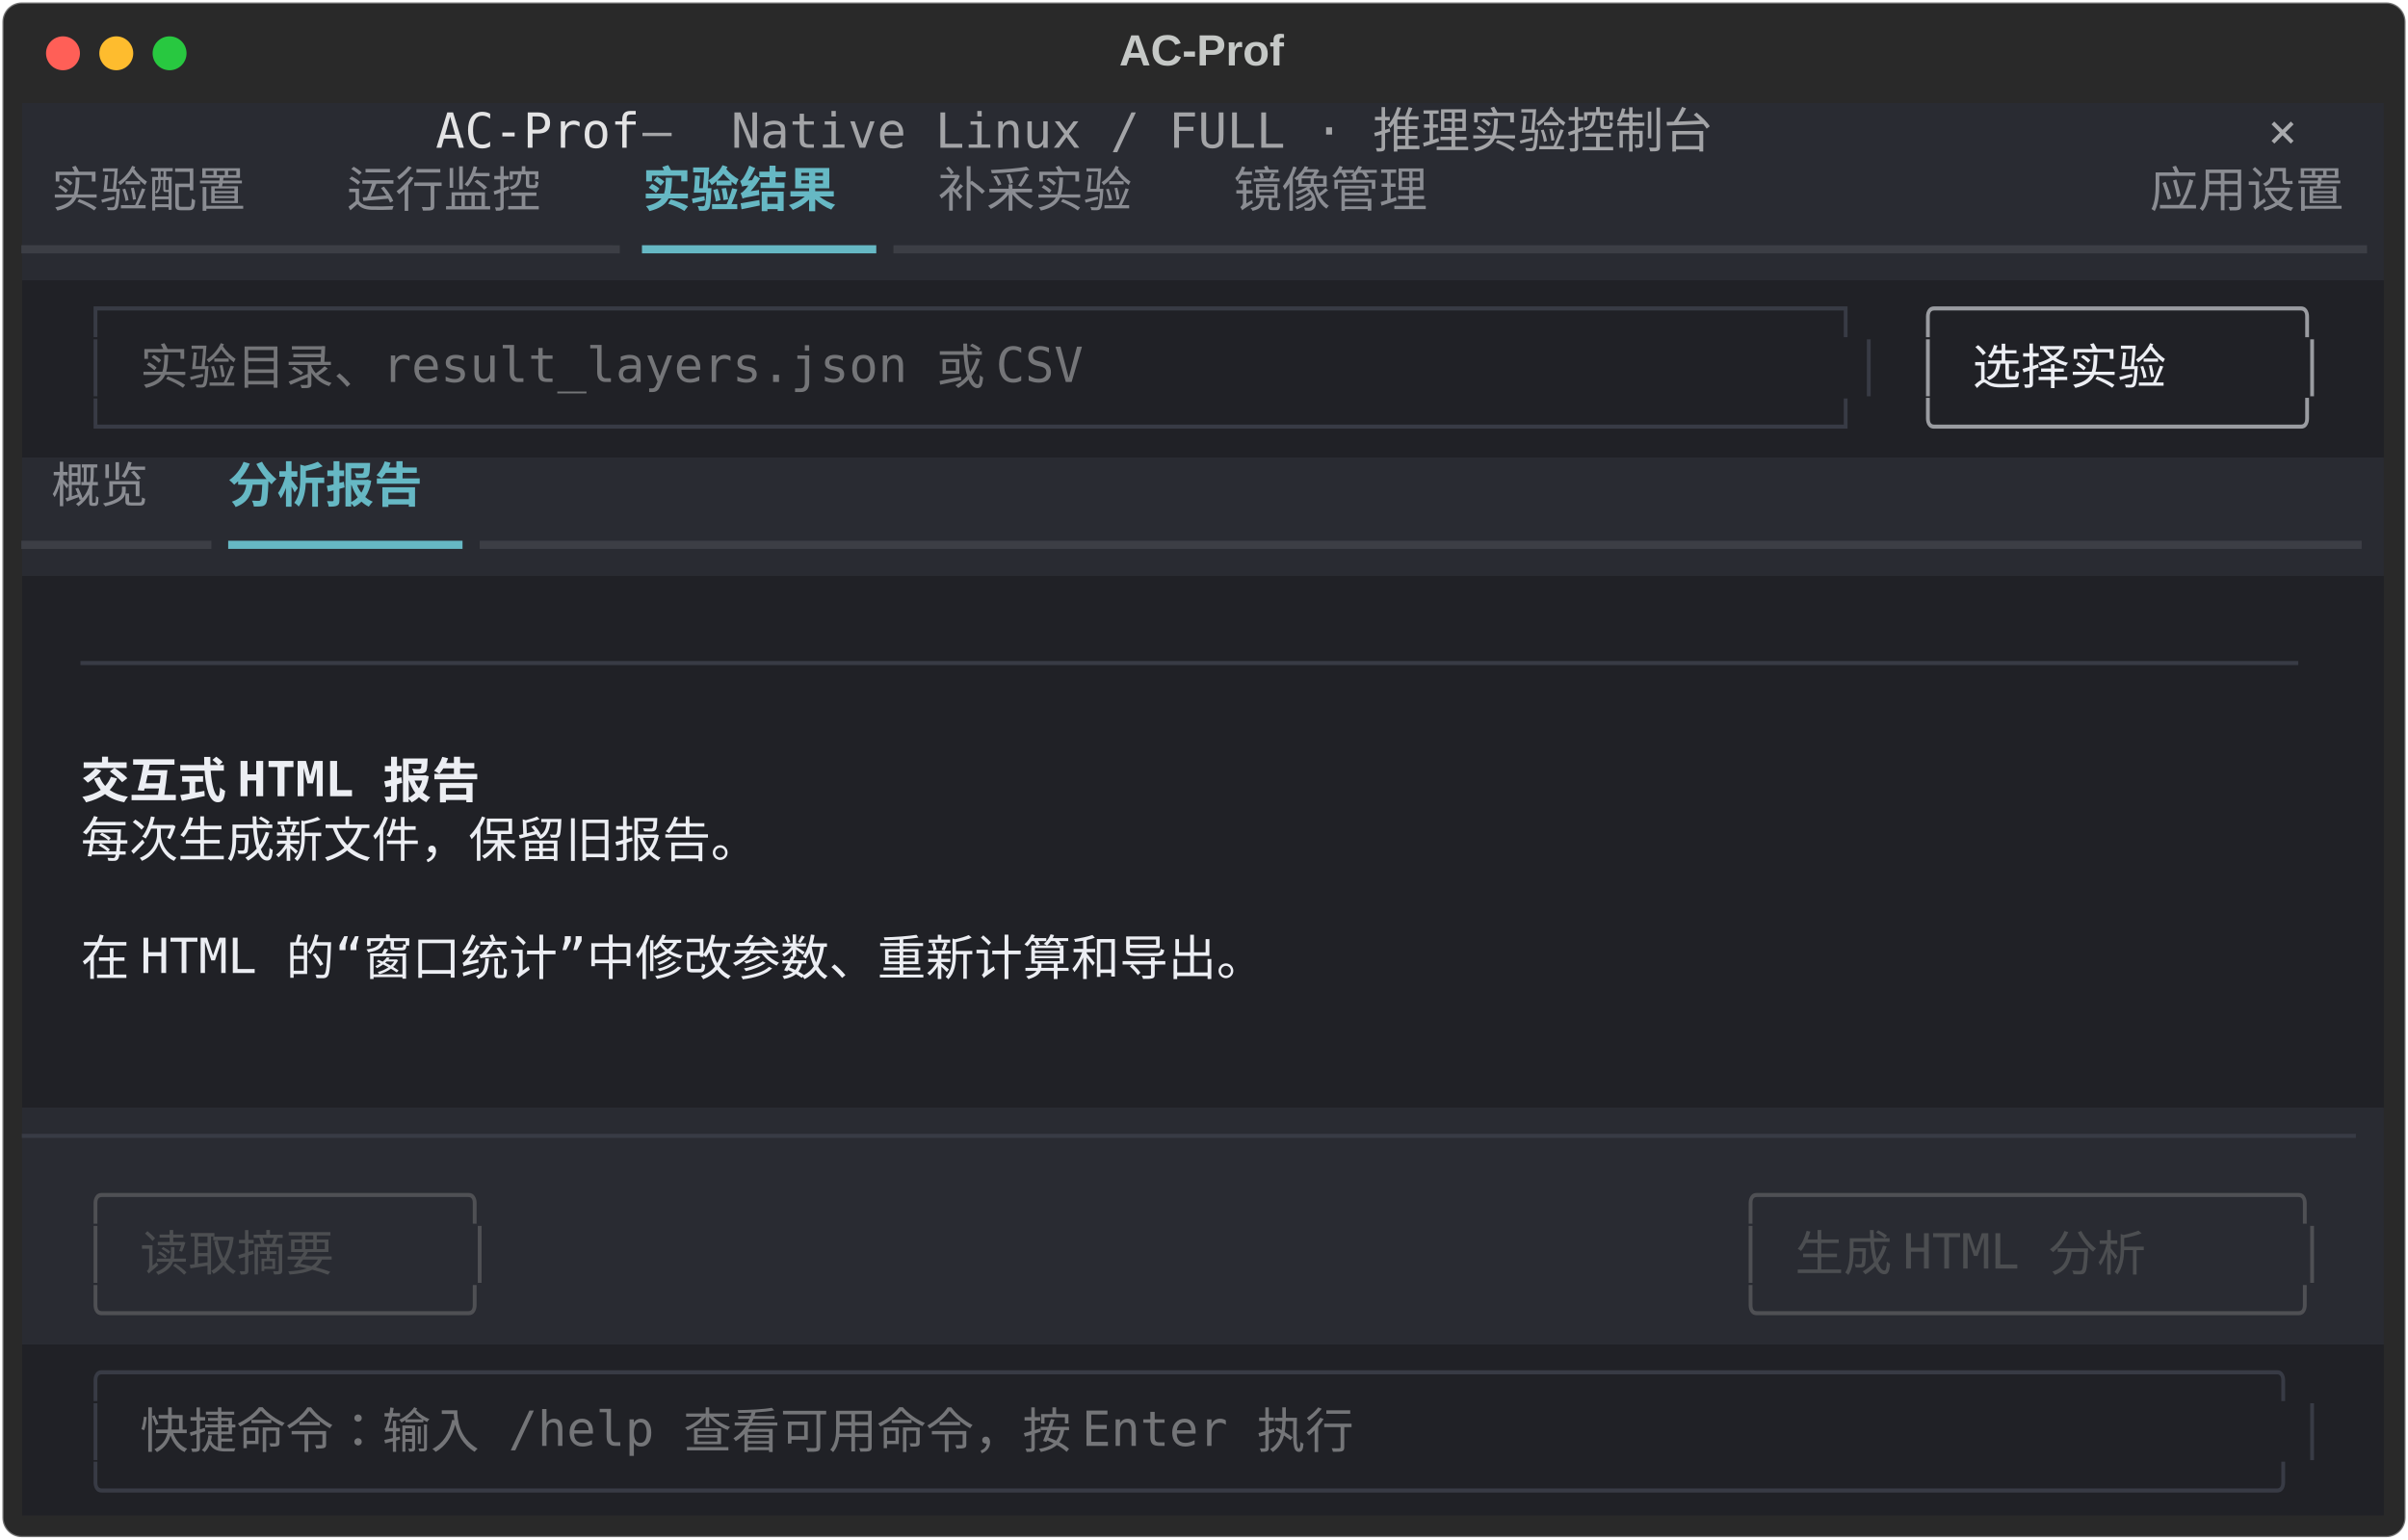
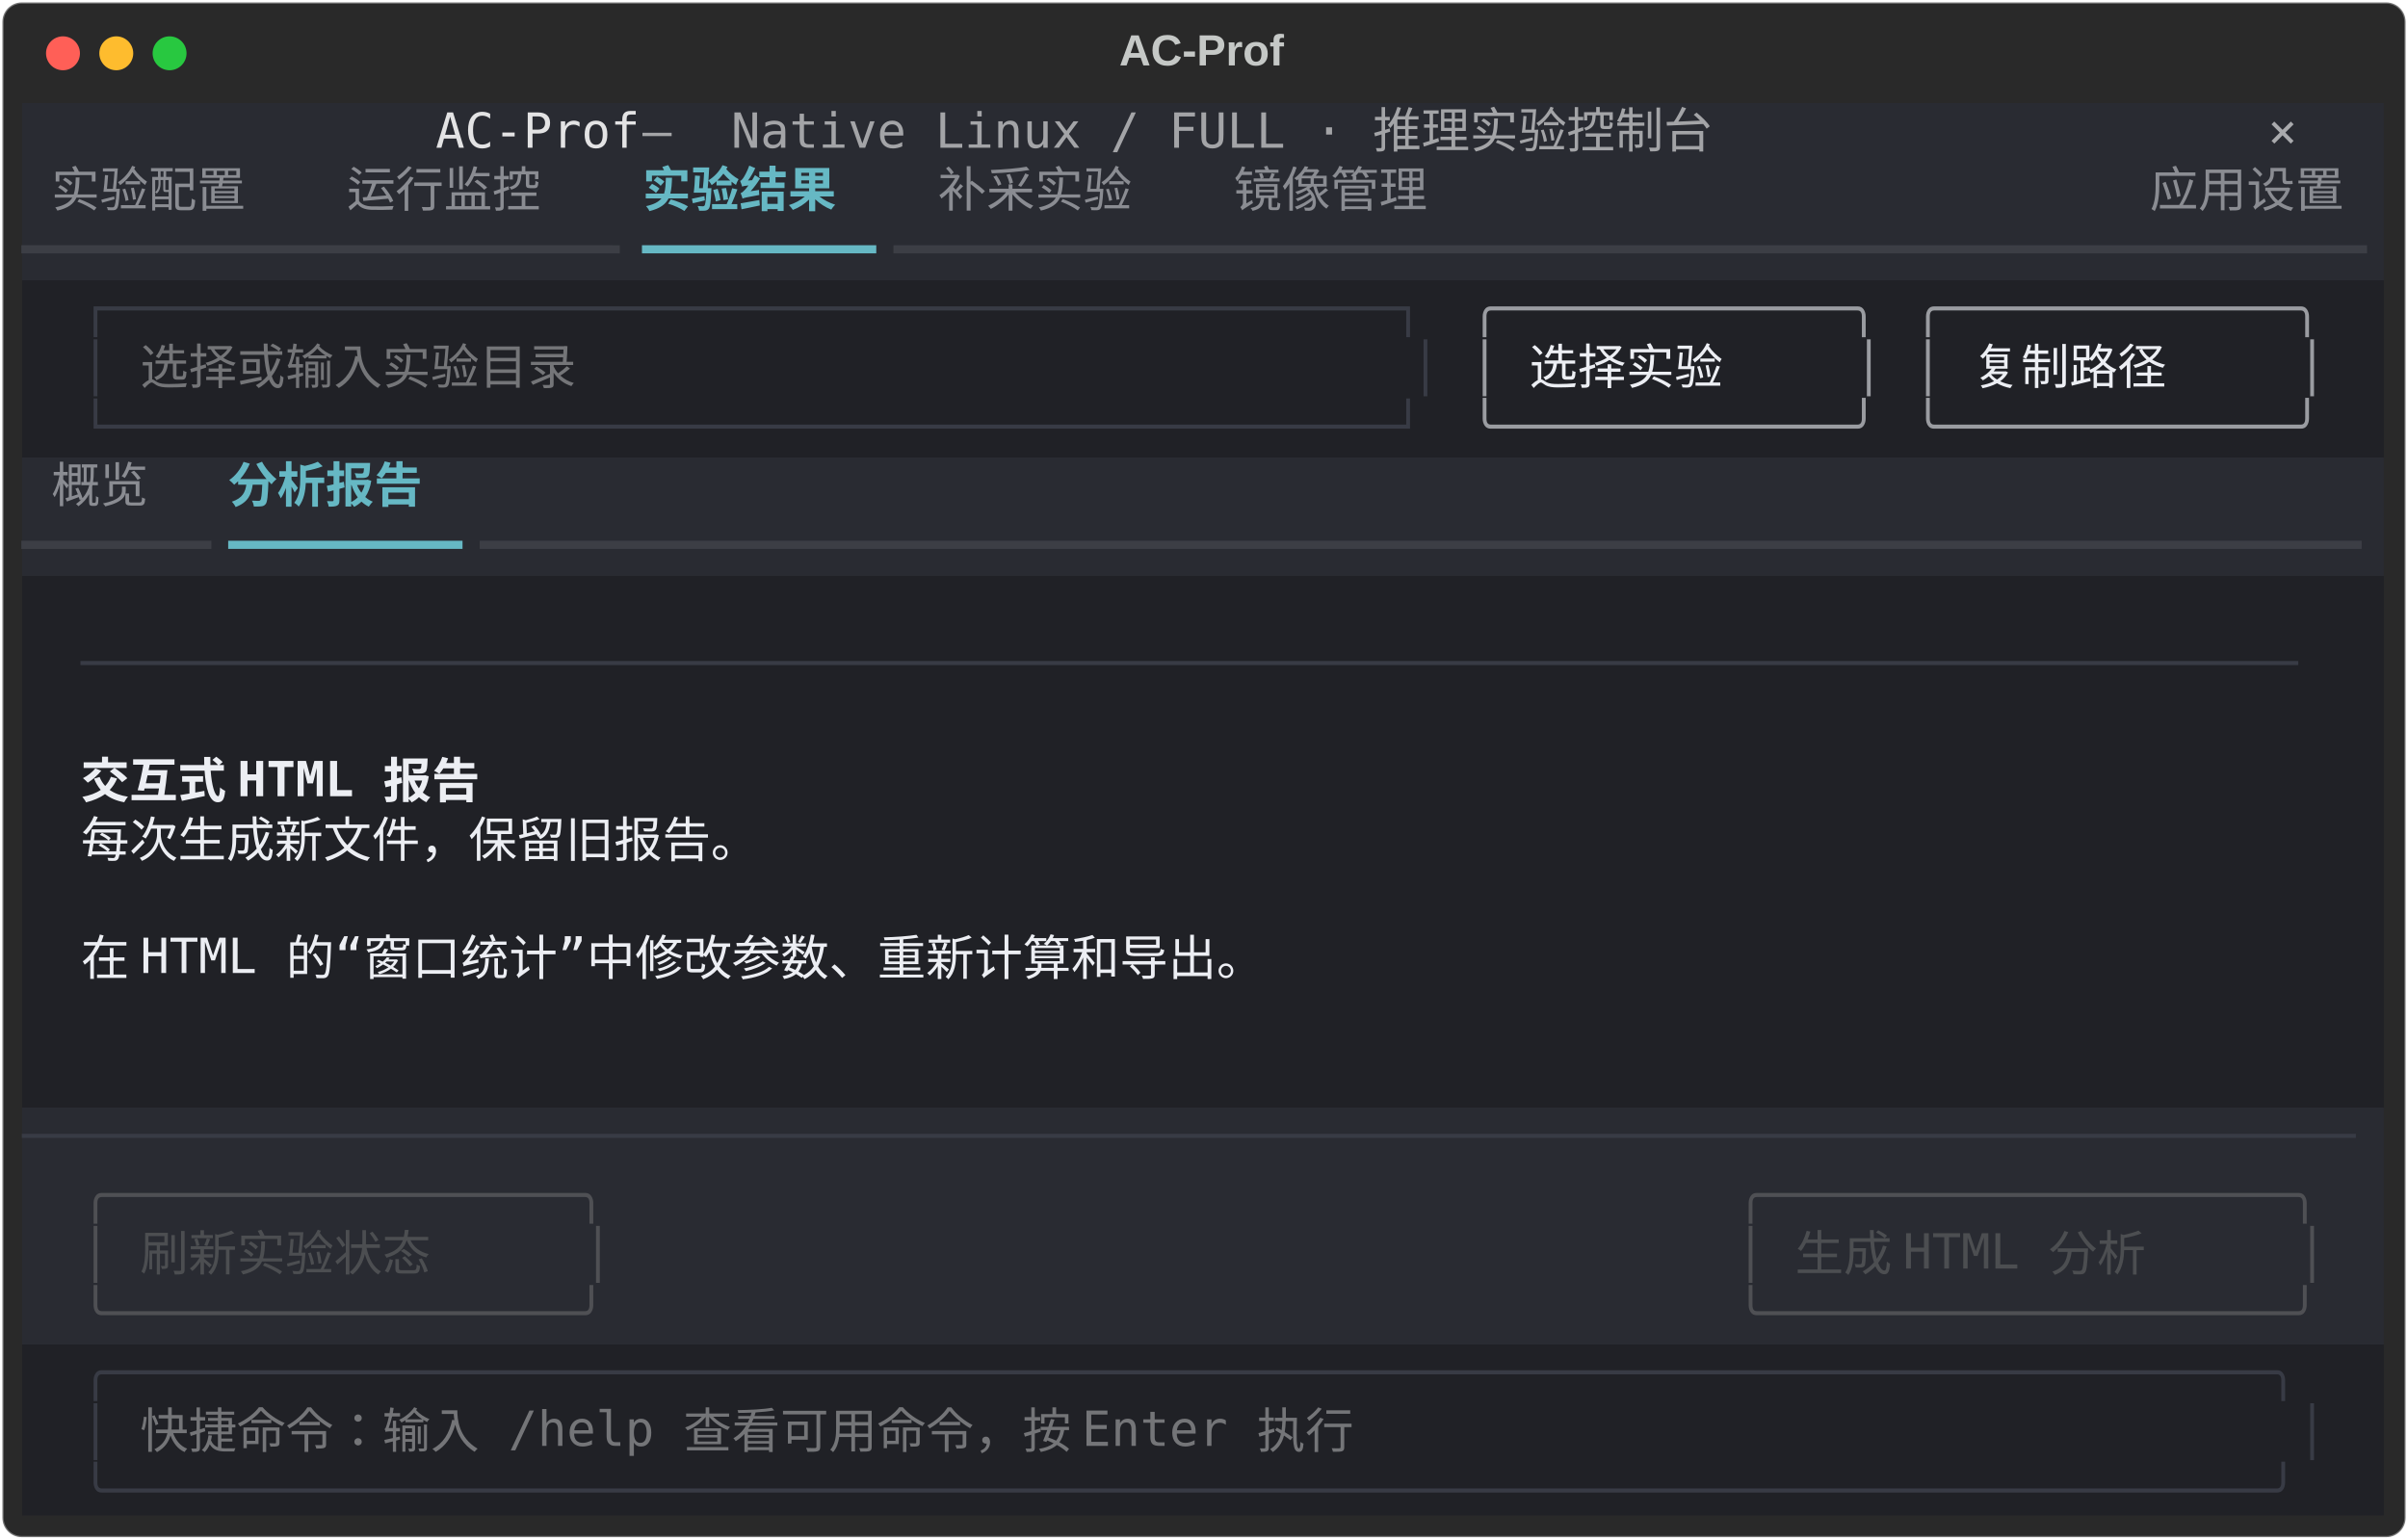
<svg xmlns="http://www.w3.org/2000/svg" class="rich-terminal" viewBox="0 0 994 635.6">
  <style>

    @font-face {
        font-family: "Fira Code";
        src: local("FiraCode-Regular"),
                url("https://cdnjs.cloudflare.com/ajax/libs/firacode/6.2.0/woff2/FiraCode-Regular.woff2") format("woff2"),
                url("https://cdnjs.cloudflare.com/ajax/libs/firacode/6.2.0/woff/FiraCode-Regular.woff") format("woff");
        font-style: normal;
        font-weight: 400;
    }
    @font-face {
        font-family: "Fira Code";
        src: local("FiraCode-Bold"),
                url("https://cdnjs.cloudflare.com/ajax/libs/firacode/6.2.0/woff2/FiraCode-Bold.woff2") format("woff2"),
                url("https://cdnjs.cloudflare.com/ajax/libs/firacode/6.2.0/woff/FiraCode-Bold.woff") format("woff");
        font-style: bold;
        font-weight: 700;
    }

    .terminal-matrix {
        font-family: Fira Code, monospace;
        font-size: 20px;
        line-height: 24.4px;
        font-variant-east-asian: full-width;
    }

    .terminal-title {
        font-size: 18px;
        font-weight: bold;
        font-family: arial;
    }

    .terminal-r1 { fill: #e3e3e4 }
.terminal-r2 { fill: #a3a4a7 }
.terminal-r3 { fill: #c5c8c6 }
.terminal-r4 { fill: #a9aaad }
.terminal-r5 { fill: #8a8c92 }
.terminal-r6 { fill: #66b8c4;font-weight: bold }
.terminal-r7 { fill: #3c3e45 }
.terminal-r8 { fill: #66b8c4 }
.terminal-r9 { fill: #383b45 }
.terminal-r10 { fill: #9a9ca1 }
.terminal-r11 { fill: #747578 }
.terminal-r12 { fill: #eceef3 }
.terminal-r13 { fill: #eceef3;font-weight: bold }
.terminal-r14 { fill: #4f5054 }
.terminal-r15 { fill: #4c4e51 }
    </style>
  <defs>
    <clipPath id="terminal-clip-terminal">
      <rect x="0" y="0" width="975.0" height="584.6" />
    </clipPath>
    <clipPath id="terminal-line-0">
      <rect x="0" y="1.5" width="976" height="24.65" />
    </clipPath>
    <clipPath id="terminal-line-1">
      <rect x="0" y="25.9" width="976" height="24.65" />
    </clipPath>
    <clipPath id="terminal-line-2">
      <rect x="0" y="50.3" width="976" height="24.65" />
    </clipPath>
    <clipPath id="terminal-line-3">
      <rect x="0" y="74.7" width="976" height="24.65" />
    </clipPath>
    <clipPath id="terminal-line-4">
      <rect x="0" y="99.1" width="976" height="24.65" />
    </clipPath>
    <clipPath id="terminal-line-5">
      <rect x="0" y="123.5" width="976" height="24.65" />
    </clipPath>
    <clipPath id="terminal-line-6">
      <rect x="0" y="147.9" width="976" height="24.65" />
    </clipPath>
    <clipPath id="terminal-line-7">
      <rect x="0" y="172.3" width="976" height="24.65" />
    </clipPath>
    <clipPath id="terminal-line-8">
      <rect x="0" y="196.7" width="976" height="24.65" />
    </clipPath>
    <clipPath id="terminal-line-9">
      <rect x="0" y="221.1" width="976" height="24.65" />
    </clipPath>
    <clipPath id="terminal-line-10">
      <rect x="0" y="245.5" width="976" height="24.65" />
    </clipPath>
    <clipPath id="terminal-line-11">
      <rect x="0" y="269.9" width="976" height="24.65" />
    </clipPath>
    <clipPath id="terminal-line-12">
      <rect x="0" y="294.3" width="976" height="24.65" />
    </clipPath>
    <clipPath id="terminal-line-13">
      <rect x="0" y="318.7" width="976" height="24.65" />
    </clipPath>
    <clipPath id="terminal-line-14">
      <rect x="0" y="343.1" width="976" height="24.65" />
    </clipPath>
    <clipPath id="terminal-line-15">
      <rect x="0" y="367.5" width="976" height="24.65" />
    </clipPath>
    <clipPath id="terminal-line-16">
      <rect x="0" y="391.9" width="976" height="24.65" />
    </clipPath>
    <clipPath id="terminal-line-17">
      <rect x="0" y="416.3" width="976" height="24.65" />
    </clipPath>
    <clipPath id="terminal-line-18">
      <rect x="0" y="440.7" width="976" height="24.65" />
    </clipPath>
    <clipPath id="terminal-line-19">
      <rect x="0" y="465.1" width="976" height="24.65" />
    </clipPath>
    <clipPath id="terminal-line-20">
      <rect x="0" y="489.5" width="976" height="24.65" />
    </clipPath>
    <clipPath id="terminal-line-21">
      <rect x="0" y="513.9" width="976" height="24.65" />
    </clipPath>
    <clipPath id="terminal-line-22">
      <rect x="0" y="538.3" width="976" height="24.65" />
    </clipPath>
  </defs>
  <rect fill="#292929" stroke="rgba(255,255,255,0.35)" stroke-width="1" x="1" y="1" width="992" height="633.6" rx="8" />
  <text class="terminal-title" fill="#c5c8c6" text-anchor="middle" x="496" y="27">AC-Prof</text>
  <g transform="translate(26,22)">
    <circle cx="0" cy="0" r="7" fill="#ff5f57" />
    <circle cx="22" cy="0" r="7" fill="#febc2e" />
    <circle cx="44" cy="0" r="7" fill="#28c840" />
  </g>
  <g transform="translate(9, 41)" clip-path="url(#terminal-clip-terminal)">
    <rect fill="#292b32" x="0" y="1.5" width="170.8" height="24.65" shape-rendering="crispEdges" />
    <rect fill="#292b32" x="170.8" y="1.5" width="85.4" height="24.65" shape-rendering="crispEdges" />
    <rect fill="#292b32" x="256.2" y="1.5" width="36.6" height="24.65" shape-rendering="crispEdges" />
    <rect fill="#292b32" x="292.8" y="1.5" width="439.2" height="24.65" shape-rendering="crispEdges" />
    <rect fill="#292b32" x="732" y="1.5" width="183" height="24.65" shape-rendering="crispEdges" />
    <rect fill="#292b32" x="915" y="1.5" width="12.2" height="24.65" shape-rendering="crispEdges" />
    <rect fill="#292b32" x="927.2" y="1.5" width="36.6" height="24.65" shape-rendering="crispEdges" />
    <rect fill="#292b32" x="963.8" y="1.5" width="12.2" height="24.65" shape-rendering="crispEdges" />
    <rect fill="#292b32" x="0" y="25.9" width="12.2" height="24.65" shape-rendering="crispEdges" />
    <rect fill="#292b32" x="12.2" y="25.9" width="97.6" height="24.65" shape-rendering="crispEdges" />
    <rect fill="#292b32" x="109.8" y="25.9" width="24.4" height="24.65" shape-rendering="crispEdges" />
    <rect fill="#292b32" x="134.2" y="25.9" width="97.6" height="24.65" shape-rendering="crispEdges" />
    <rect fill="#292b32" x="231.8" y="25.9" width="24.4" height="24.65" shape-rendering="crispEdges" />
    <rect fill="#292b32" x="256.2" y="25.9" width="97.6" height="24.65" shape-rendering="crispEdges" />
    <rect fill="#292b32" x="353.8" y="25.9" width="24.4" height="24.65" shape-rendering="crispEdges" />
    <rect fill="#292b32" x="378.2" y="25.9" width="97.6" height="24.65" shape-rendering="crispEdges" />
    <rect fill="#292b32" x="475.8" y="25.9" width="24.4" height="24.65" shape-rendering="crispEdges" />
    <rect fill="#292b32" x="500.2" y="25.9" width="97.6" height="24.65" shape-rendering="crispEdges" />
    <rect fill="#292b32" x="597.8" y="25.9" width="280.6" height="24.65" shape-rendering="crispEdges" />
    <rect fill="#292b32" x="878.4" y="25.9" width="97.6" height="24.65" shape-rendering="crispEdges" />
    <rect fill="#292b32" x="0" y="50.3" width="256.2" height="24.65" shape-rendering="crispEdges" />
    <rect fill="#292b32" x="256.2" y="50.3" width="97.6" height="24.65" shape-rendering="crispEdges" />
    <rect fill="#292b32" x="353.8" y="50.3" width="622.2" height="24.65" shape-rendering="crispEdges" />
    <rect fill="#202126" x="0" y="74.7" width="24.4" height="24.65" shape-rendering="crispEdges" />
-     <rect fill="#202126" x="24.4" y="74.7" width="744.2" height="24.65" shape-rendering="crispEdges" />
+     <rect fill="#202126" x="24.4" y="74.7" width="561.2" height="24.65" shape-rendering="crispEdges" />
+     <rect fill="#202126" x="585.6" y="74.7" width="12.2" height="24.65" shape-rendering="crispEdges" />
+     <rect fill="#202126" x="597.8" y="74.7" width="170.8" height="24.65" shape-rendering="crispEdges" />
    <rect fill="#202126" x="768.6" y="74.7" width="12.2" height="24.65" shape-rendering="crispEdges" />
    <rect fill="#202126" x="780.8" y="74.7" width="170.8" height="24.65" shape-rendering="crispEdges" />
    <rect fill="#202126" x="951.6" y="74.7" width="24.4" height="24.65" shape-rendering="crispEdges" />
    <rect fill="#202126" x="0" y="99.1" width="24.4" height="24.65" shape-rendering="crispEdges" />
    <rect fill="#202126" x="24.4" y="99.1" width="12.2" height="24.65" shape-rendering="crispEdges" />
    <rect fill="#202126" x="36.6" y="99.1" width="12.2" height="24.65" shape-rendering="crispEdges" />
-     <rect fill="#202126" x="48.8" y="99.1" width="427" height="24.65" shape-rendering="crispEdges" />
-     <rect fill="#202126" x="475.8" y="99.1" width="268.4" height="24.65" shape-rendering="crispEdges" />
+     <rect fill="#202126" x="48.8" y="99.1" width="219.6" height="24.65" shape-rendering="crispEdges" />
+     <rect fill="#202126" x="268.4" y="99.1" width="292.8" height="24.65" shape-rendering="crispEdges" />
+     <rect fill="#202126" x="561.2" y="99.1" width="12.2" height="24.65" shape-rendering="crispEdges" />
+     <rect fill="#202126" x="573.4" y="99.1" width="12.2" height="24.65" shape-rendering="crispEdges" />
+     <rect fill="#202126" x="585.6" y="99.1" width="12.2" height="24.65" shape-rendering="crispEdges" />
+     <rect fill="#202126" x="597.8" y="99.1" width="12.2" height="24.65" shape-rendering="crispEdges" />
+     <rect fill="#202126" x="610" y="99.1" width="12.2" height="24.65" shape-rendering="crispEdges" />
+     <rect fill="#202126" x="622.2" y="99.1" width="122" height="24.65" shape-rendering="crispEdges" />
    <rect fill="#202126" x="744.2" y="99.1" width="12.2" height="24.65" shape-rendering="crispEdges" />
    <rect fill="#202126" x="756.4" y="99.1" width="12.2" height="24.65" shape-rendering="crispEdges" />
    <rect fill="#202126" x="768.6" y="99.1" width="12.2" height="24.65" shape-rendering="crispEdges" />
    <rect fill="#202126" x="780.8" y="99.1" width="12.2" height="24.65" shape-rendering="crispEdges" />
    <rect fill="#202126" x="793" y="99.1" width="12.2" height="24.65" shape-rendering="crispEdges" />
    <rect fill="#202126" x="805.2" y="99.1" width="122" height="24.65" shape-rendering="crispEdges" />
    <rect fill="#202126" x="927.2" y="99.1" width="12.2" height="24.65" shape-rendering="crispEdges" />
    <rect fill="#202126" x="939.4" y="99.1" width="12.2" height="24.65" shape-rendering="crispEdges" />
    <rect fill="#202126" x="951.6" y="99.1" width="24.4" height="24.65" shape-rendering="crispEdges" />
    <rect fill="#202126" x="0" y="123.5" width="24.4" height="24.65" shape-rendering="crispEdges" />
-     <rect fill="#202126" x="24.4" y="123.5" width="744.2" height="24.65" shape-rendering="crispEdges" />
+     <rect fill="#202126" x="24.4" y="123.5" width="561.2" height="24.65" shape-rendering="crispEdges" />
+     <rect fill="#202126" x="585.6" y="123.5" width="12.2" height="24.65" shape-rendering="crispEdges" />
+     <rect fill="#202126" x="597.8" y="123.5" width="170.8" height="24.65" shape-rendering="crispEdges" />
    <rect fill="#202126" x="768.6" y="123.5" width="12.2" height="24.65" shape-rendering="crispEdges" />
    <rect fill="#202126" x="780.8" y="123.5" width="170.8" height="24.65" shape-rendering="crispEdges" />
    <rect fill="#202126" x="951.6" y="123.5" width="24.4" height="24.65" shape-rendering="crispEdges" />
    <rect fill="#292b32" x="0" y="147.9" width="12.2" height="24.65" shape-rendering="crispEdges" />
    <rect fill="#292b32" x="12.2" y="147.9" width="48.8" height="24.65" shape-rendering="crispEdges" />
    <rect fill="#292b32" x="61" y="147.9" width="24.4" height="24.65" shape-rendering="crispEdges" />
    <rect fill="#292b32" x="85.4" y="147.9" width="97.6" height="24.65" shape-rendering="crispEdges" />
    <rect fill="#292b32" x="183" y="147.9" width="793" height="24.65" shape-rendering="crispEdges" />
    <rect fill="#292b32" x="0" y="172.3" width="85.4" height="24.65" shape-rendering="crispEdges" />
    <rect fill="#292b32" x="85.4" y="172.3" width="97.6" height="24.65" shape-rendering="crispEdges" />
    <rect fill="#292b32" x="183" y="172.3" width="793" height="24.65" shape-rendering="crispEdges" />
    <rect fill="#202126" x="0" y="196.7" width="976" height="24.65" shape-rendering="crispEdges" />
    <rect fill="#202126" x="0" y="221.1" width="24.4" height="24.65" shape-rendering="crispEdges" />
    <rect fill="#202126" x="24.4" y="221.1" width="927.2" height="24.65" shape-rendering="crispEdges" />
    <rect fill="#202126" x="951.6" y="221.1" width="24.4" height="24.65" shape-rendering="crispEdges" />
    <rect fill="#202126" x="0" y="245.5" width="976" height="24.65" shape-rendering="crispEdges" />
    <rect fill="#202126" x="0" y="269.9" width="24.4" height="24.65" shape-rendering="crispEdges" />
    <rect fill="#202126" x="24.4" y="269.9" width="195.2" height="24.65" shape-rendering="crispEdges" />
    <rect fill="#202126" x="219.6" y="269.9" width="756.4" height="24.65" shape-rendering="crispEdges" />
    <rect fill="#202126" x="0" y="294.3" width="24.4" height="24.65" shape-rendering="crispEdges" />
    <rect fill="#202126" x="24.4" y="294.3" width="341.6" height="24.65" shape-rendering="crispEdges" />
    <rect fill="#202126" x="366" y="294.3" width="610" height="24.65" shape-rendering="crispEdges" />
    <rect fill="#202126" x="0" y="318.7" width="976" height="24.65" shape-rendering="crispEdges" />
    <rect fill="#202126" x="0" y="343.1" width="24.4" height="24.65" shape-rendering="crispEdges" />
    <rect fill="#202126" x="24.4" y="343.1" width="585.6" height="24.65" shape-rendering="crispEdges" />
    <rect fill="#202126" x="610" y="343.1" width="366" height="24.65" shape-rendering="crispEdges" />
    <rect fill="#202126" x="0" y="367.5" width="976" height="24.65" shape-rendering="crispEdges" />
    <rect fill="#202126" x="0" y="391.9" width="976" height="24.65" shape-rendering="crispEdges" />
    <rect fill="#292b32" x="0" y="416.3" width="976" height="24.65" shape-rendering="crispEdges" />
    <rect fill="#292b32" x="0" y="440.7" width="24.4" height="24.65" shape-rendering="crispEdges" />
-     <rect fill="#292b32" x="24.4" y="440.7" width="170.8" height="24.65" shape-rendering="crispEdges" />
-     <rect fill="#292b32" x="195.2" y="440.7" width="512.4" height="24.65" shape-rendering="crispEdges" />
+     <rect fill="#292b32" x="24.4" y="440.7" width="219.6" height="24.65" shape-rendering="crispEdges" />
+     <rect fill="#292b32" x="244" y="440.7" width="463.6" height="24.65" shape-rendering="crispEdges" />
    <rect fill="#292b32" x="707.6" y="440.7" width="244" height="24.65" shape-rendering="crispEdges" />
    <rect fill="#292b32" x="951.6" y="440.7" width="24.4" height="24.65" shape-rendering="crispEdges" />
    <rect fill="#292b32" x="0" y="465.1" width="24.4" height="24.65" shape-rendering="crispEdges" />
    <rect fill="#292b32" x="24.4" y="465.1" width="12.2" height="24.65" shape-rendering="crispEdges" />
    <rect fill="#292b32" x="36.6" y="465.1" width="12.2" height="24.65" shape-rendering="crispEdges" />
-     <rect fill="#292b32" x="48.8" y="465.1" width="122" height="24.65" shape-rendering="crispEdges" />
-     <rect fill="#292b32" x="170.8" y="465.1" width="12.2" height="24.65" shape-rendering="crispEdges" />
-     <rect fill="#292b32" x="183" y="465.1" width="12.2" height="24.65" shape-rendering="crispEdges" />
-     <rect fill="#292b32" x="195.2" y="465.1" width="512.4" height="24.65" shape-rendering="crispEdges" />
+     <rect fill="#292b32" x="48.8" y="465.1" width="170.8" height="24.65" shape-rendering="crispEdges" />
+     <rect fill="#292b32" x="219.6" y="465.1" width="12.2" height="24.65" shape-rendering="crispEdges" />
+     <rect fill="#292b32" x="231.8" y="465.1" width="12.2" height="24.65" shape-rendering="crispEdges" />
+     <rect fill="#292b32" x="244" y="465.1" width="463.6" height="24.65" shape-rendering="crispEdges" />
    <rect fill="#292b32" x="707.6" y="465.1" width="12.2" height="24.65" shape-rendering="crispEdges" />
    <rect fill="#292b32" x="719.8" y="465.1" width="12.2" height="24.65" shape-rendering="crispEdges" />
    <rect fill="#292b32" x="732" y="465.1" width="195.2" height="24.65" shape-rendering="crispEdges" />
    <rect fill="#292b32" x="927.2" y="465.1" width="12.2" height="24.65" shape-rendering="crispEdges" />
    <rect fill="#292b32" x="939.4" y="465.1" width="12.2" height="24.65" shape-rendering="crispEdges" />
    <rect fill="#292b32" x="951.6" y="465.1" width="24.4" height="24.65" shape-rendering="crispEdges" />
    <rect fill="#292b32" x="0" y="489.5" width="24.4" height="24.65" shape-rendering="crispEdges" />
-     <rect fill="#292b32" x="24.4" y="489.5" width="170.8" height="24.65" shape-rendering="crispEdges" />
-     <rect fill="#292b32" x="195.2" y="489.5" width="512.4" height="24.65" shape-rendering="crispEdges" />
+     <rect fill="#292b32" x="24.4" y="489.5" width="219.6" height="24.65" shape-rendering="crispEdges" />
+     <rect fill="#292b32" x="244" y="489.5" width="463.6" height="24.65" shape-rendering="crispEdges" />
    <rect fill="#292b32" x="707.6" y="489.5" width="244" height="24.65" shape-rendering="crispEdges" />
    <rect fill="#292b32" x="951.6" y="489.5" width="24.4" height="24.65" shape-rendering="crispEdges" />
    <rect fill="#202126" x="0" y="513.9" width="24.4" height="24.65" shape-rendering="crispEdges" />
    <rect fill="#202126" x="24.4" y="513.9" width="927.2" height="24.65" shape-rendering="crispEdges" />
    <rect fill="#202126" x="951.6" y="513.9" width="24.4" height="24.65" shape-rendering="crispEdges" />
    <rect fill="#202126" x="0" y="538.3" width="24.4" height="24.65" shape-rendering="crispEdges" />
    <rect fill="#202126" x="24.4" y="538.3" width="12.2" height="24.65" shape-rendering="crispEdges" />
    <rect fill="#202126" x="36.6" y="538.3" width="12.2" height="24.65" shape-rendering="crispEdges" />
    <rect fill="#202126" x="48.8" y="538.3" width="585.6" height="24.65" shape-rendering="crispEdges" />
    <rect fill="#202126" x="634.4" y="538.3" width="292.8" height="24.65" shape-rendering="crispEdges" />
    <rect fill="#202126" x="927.2" y="538.3" width="12.2" height="24.65" shape-rendering="crispEdges" />
    <rect fill="#202126" x="939.4" y="538.3" width="12.2" height="24.65" shape-rendering="crispEdges" />
    <rect fill="#202126" x="951.6" y="538.3" width="24.4" height="24.65" shape-rendering="crispEdges" />
    <rect fill="#202126" x="0" y="562.7" width="24.4" height="24.65" shape-rendering="crispEdges" />
    <rect fill="#202126" x="24.4" y="562.7" width="927.2" height="24.65" shape-rendering="crispEdges" />
    <rect fill="#202126" x="951.6" y="562.7" width="24.4" height="24.65" shape-rendering="crispEdges" />
    <g class="terminal-matrix">
      <text class="terminal-r1" x="170.8" y="20" textLength="85.4" clip-path="url(#terminal-line-0)">AC-Prof</text>
      <text class="terminal-r2" x="256.2" y="20" textLength="36.6" clip-path="url(#terminal-line-0)"> — </text>
      <text class="terminal-r2" x="292.8" y="20" textLength="353.8" clip-path="url(#terminal-line-0)">Native Linux / FULL · 推理实验控制台</text>
      <text class="terminal-r4" x="927.2" y="20" textLength="36.6" clip-path="url(#terminal-line-0)"> × </text>
      <text class="terminal-r3" x="976" y="20" textLength="12.2" clip-path="url(#terminal-line-0)">
</text>
      <text class="terminal-r5" x="12.2" y="44.4" textLength="48.8" clip-path="url(#terminal-line-1)">实验配置</text>
      <text class="terminal-r5" x="134.2" y="44.4" textLength="48.8" clip-path="url(#terminal-line-1)">运行监控</text>
      <text class="terminal-r6" x="256.2" y="44.4" textLength="48.8" clip-path="url(#terminal-line-1)">实验结果</text>
      <text class="terminal-r5" x="378.2" y="44.4" textLength="48.8" clip-path="url(#terminal-line-1)">补采实验</text>
      <text class="terminal-r5" x="500.2" y="44.4" textLength="48.8" clip-path="url(#terminal-line-1)">镜像管理</text>
      <text class="terminal-r5" x="878.4" y="44.4" textLength="48.8" clip-path="url(#terminal-line-1)">应用设置</text>
      <text class="terminal-r3" x="976" y="44.4" textLength="12.2" clip-path="url(#terminal-line-1)">
</text>
      <text class="terminal-r7" x="0" y="68.8" textLength="256.2" clip-path="url(#terminal-line-2)">━━━━━━━━━━━━━━━━━━━━╸</text>
      <text class="terminal-r8" x="256.2" y="68.8" textLength="97.6" clip-path="url(#terminal-line-2)">━━━━━━━━</text>
      <text class="terminal-r7" x="353.8" y="68.8" textLength="622.2" clip-path="url(#terminal-line-2)">╺━━━━━━━━━━━━━━━━━━━━━━━━━━━━━━━━━━━━━━━━━━━━━━━━━━</text>
      <text class="terminal-r3" x="976" y="68.8" textLength="12.2" clip-path="url(#terminal-line-2)">
</text>
-       <text class="terminal-r9" x="24.4" y="93.2" textLength="744.2" clip-path="url(#terminal-line-3)">┌───────────────────────────────────────────────────────────┐</text>
+       <text class="terminal-r9" x="24.4" y="93.2" textLength="561.2" clip-path="url(#terminal-line-3)">┌────────────────────────────────────────────┐</text>
+       <text class="terminal-r10" x="597.8" y="93.2" textLength="170.8" clip-path="url(#terminal-line-3)">╭────────────╮</text>
      <text class="terminal-r10" x="780.8" y="93.2" textLength="170.8" clip-path="url(#terminal-line-3)">╭────────────╮</text>
      <text class="terminal-r3" x="976" y="93.2" textLength="12.2" clip-path="url(#terminal-line-3)">
</text>
      <text class="terminal-r9" x="24.4" y="117.6" textLength="12.2" clip-path="url(#terminal-line-4)">│</text>
-       <text class="terminal-r11" x="48.8" y="117.6" textLength="353.8" clip-path="url(#terminal-line-4)">实验目录、result_layers.json 或 CSV</text>
-       <text class="terminal-r9" x="756.4" y="117.6" textLength="12.2" clip-path="url(#terminal-line-4)">│</text>
+       <text class="terminal-r11" x="48.8" y="117.6" textLength="109.8" clip-path="url(#terminal-line-4)">选择或输入实验目录</text>
+       <text class="terminal-r9" x="573.4" y="117.6" textLength="12.2" clip-path="url(#terminal-line-4)">│</text>
+       <text class="terminal-r10" x="597.8" y="117.6" textLength="12.2" clip-path="url(#terminal-line-4)">│</text>
+       <text class="terminal-r12" x="622.2" y="117.6" textLength="73.2" clip-path="url(#terminal-line-4)"> 选择实验 </text>
+       <text class="terminal-r10" x="756.4" y="117.6" textLength="12.2" clip-path="url(#terminal-line-4)">│</text>
      <text class="terminal-r10" x="780.8" y="117.6" textLength="12.2" clip-path="url(#terminal-line-4)">│</text>
-       <text class="terminal-r12" x="805.2" y="117.6" textLength="73.2" clip-path="url(#terminal-line-4)"> 选择实验 </text>
+       <text class="terminal-r12" x="805.2" y="117.6" textLength="73.2" clip-path="url(#terminal-line-4)"> 复制路径 </text>
      <text class="terminal-r10" x="939.4" y="117.6" textLength="12.2" clip-path="url(#terminal-line-4)">│</text>
      <text class="terminal-r3" x="976" y="117.6" textLength="12.2" clip-path="url(#terminal-line-4)">
</text>
-       <text class="terminal-r9" x="24.4" y="142" textLength="744.2" clip-path="url(#terminal-line-5)">└───────────────────────────────────────────────────────────┘</text>
+       <text class="terminal-r9" x="24.4" y="142" textLength="561.2" clip-path="url(#terminal-line-5)">└────────────────────────────────────────────┘</text>
+       <text class="terminal-r10" x="597.8" y="142" textLength="170.8" clip-path="url(#terminal-line-5)">╰────────────╯</text>
      <text class="terminal-r10" x="780.8" y="142" textLength="170.8" clip-path="url(#terminal-line-5)">╰────────────╯</text>
      <text class="terminal-r3" x="976" y="142" textLength="12.2" clip-path="url(#terminal-line-5)">
</text>
      <text class="terminal-r5" x="12.2" y="166.4" textLength="24.4" clip-path="url(#terminal-line-6)">概览</text>
      <text class="terminal-r6" x="85.4" y="166.4" textLength="48.8" clip-path="url(#terminal-line-6)">分析报告</text>
      <text class="terminal-r3" x="976" y="166.4" textLength="12.2" clip-path="url(#terminal-line-6)">
</text>
      <text class="terminal-r7" x="0" y="190.8" textLength="85.4" clip-path="url(#terminal-line-7)">━━━━━━╸</text>
      <text class="terminal-r8" x="85.4" y="190.8" textLength="97.6" clip-path="url(#terminal-line-7)">━━━━━━━━</text>
      <text class="terminal-r7" x="183" y="190.8" textLength="793" clip-path="url(#terminal-line-7)">╺━━━━━━━━━━━━━━━━━━━━━━━━━━━━━━━━━━━━━━━━━━━━━━━━━━━━━━━━━━━━━━━━</text>
      <text class="terminal-r3" x="976" y="190.8" textLength="12.2" clip-path="url(#terminal-line-7)">
</text>
      <text class="terminal-r3" x="976" y="215.2" textLength="12.2" clip-path="url(#terminal-line-8)">
</text>
      <text class="terminal-r9" x="24.4" y="239.6" textLength="927.2" clip-path="url(#terminal-line-9)">────────────────────────────────────────────────────────────────────────────</text>
      <text class="terminal-r3" x="976" y="239.6" textLength="12.2" clip-path="url(#terminal-line-9)">
</text>
      <text class="terminal-r3" x="976" y="264" textLength="12.2" clip-path="url(#terminal-line-10)">
</text>
      <text class="terminal-r13" x="24.4" y="288.4" textLength="134.2" clip-path="url(#terminal-line-11)">交互式 HTML 报告</text>
      <text class="terminal-r3" x="976" y="288.4" textLength="12.2" clip-path="url(#terminal-line-11)">
</text>
      <text class="terminal-r12" x="24.4" y="312.8" textLength="170.8" clip-path="url(#terminal-line-12)">每次生成新文件，保留旧报告。</text>
      <text class="terminal-r3" x="976" y="312.8" textLength="12.2" clip-path="url(#terminal-line-12)">
</text>
      <text class="terminal-r3" x="976" y="337.2" textLength="12.2" clip-path="url(#terminal-line-13)">
</text>
      <text class="terminal-r12" x="24.4" y="361.6" textLength="341.6" clip-path="url(#terminal-line-14)">在 HTML 的“窗口统计”中修改参数、重新计算和导出。</text>
      <text class="terminal-r3" x="976" y="361.6" textLength="12.2" clip-path="url(#terminal-line-14)">
</text>
      <text class="terminal-r3" x="976" y="386" textLength="12.2" clip-path="url(#terminal-line-15)">
</text>
      <text class="terminal-r3" x="976" y="410.4" textLength="12.2" clip-path="url(#terminal-line-16)">
</text>
      <text class="terminal-r9" x="0" y="434.8" textLength="976" clip-path="url(#terminal-line-17)">────────────────────────────────────────────────────────────────────────────────</text>
      <text class="terminal-r3" x="976" y="434.8" textLength="12.2" clip-path="url(#terminal-line-17)">
</text>
-       <text class="terminal-r14" x="24.4" y="459.2" textLength="170.8" clip-path="url(#terminal-line-18)">╭────────────╮</text>
+       <text class="terminal-r14" x="24.4" y="459.2" textLength="219.6" clip-path="url(#terminal-line-18)">╭────────────────╮</text>
      <text class="terminal-r14" x="707.6" y="459.2" textLength="244" clip-path="url(#terminal-line-18)">╭──────────────────╮</text>
      <text class="terminal-r3" x="976" y="459.2" textLength="12.2" clip-path="url(#terminal-line-18)">
</text>
      <text class="terminal-r14" x="24.4" y="483.6" textLength="12.2" clip-path="url(#terminal-line-19)">│</text>
-       <text class="terminal-r15" x="48.8" y="483.6" textLength="73.2" clip-path="url(#terminal-line-19)"> 读取摘要 </text>
-       <text class="terminal-r14" x="183" y="483.6" textLength="12.2" clip-path="url(#terminal-line-19)">│</text>
+       <text class="terminal-r15" x="48.8" y="483.6" textLength="97.6" clip-path="url(#terminal-line-19)"> 刷新实验状态 </text>
+       <text class="terminal-r14" x="231.8" y="483.6" textLength="12.2" clip-path="url(#terminal-line-19)">│</text>
      <text class="terminal-r14" x="707.6" y="483.6" textLength="12.2" clip-path="url(#terminal-line-19)">│</text>
      <text class="terminal-r15" x="732" y="483.6" textLength="146.4" clip-path="url(#terminal-line-19)"> 生成 HTML 分析 </text>
      <text class="terminal-r14" x="939.4" y="483.6" textLength="12.2" clip-path="url(#terminal-line-19)">│</text>
      <text class="terminal-r3" x="976" y="483.6" textLength="12.2" clip-path="url(#terminal-line-19)">
</text>
-       <text class="terminal-r14" x="24.4" y="508" textLength="170.8" clip-path="url(#terminal-line-20)">╰────────────╯</text>
+       <text class="terminal-r14" x="24.4" y="508" textLength="219.6" clip-path="url(#terminal-line-20)">╰────────────────╯</text>
      <text class="terminal-r14" x="707.6" y="508" textLength="244" clip-path="url(#terminal-line-20)">╰──────────────────╯</text>
      <text class="terminal-r3" x="976" y="508" textLength="12.2" clip-path="url(#terminal-line-20)">
</text>
      <text class="terminal-r9" x="24.4" y="532.4" textLength="927.2" clip-path="url(#terminal-line-21)">╭──────────────────────────────────────────────────────────────────────────╮</text>
      <text class="terminal-r3" x="976" y="532.4" textLength="12.2" clip-path="url(#terminal-line-21)">
</text>
      <text class="terminal-r9" x="24.4" y="556.8" textLength="12.2" clip-path="url(#terminal-line-22)">│</text>
      <text class="terminal-r11" x="48.8" y="556.8" textLength="378.2" clip-path="url(#terminal-line-22)">快捷命令：输入 /help 查看可用命令，按 Enter 执行</text>
      <text class="terminal-r9" x="939.4" y="556.8" textLength="12.2" clip-path="url(#terminal-line-22)">│</text>
      <text class="terminal-r3" x="976" y="556.8" textLength="12.2" clip-path="url(#terminal-line-22)">
</text>
      <text class="terminal-r9" x="24.4" y="581.2" textLength="927.2" clip-path="url(#terminal-line-23)">╰──────────────────────────────────────────────────────────────────────────╯</text>
    </g>
  </g>
</svg>
